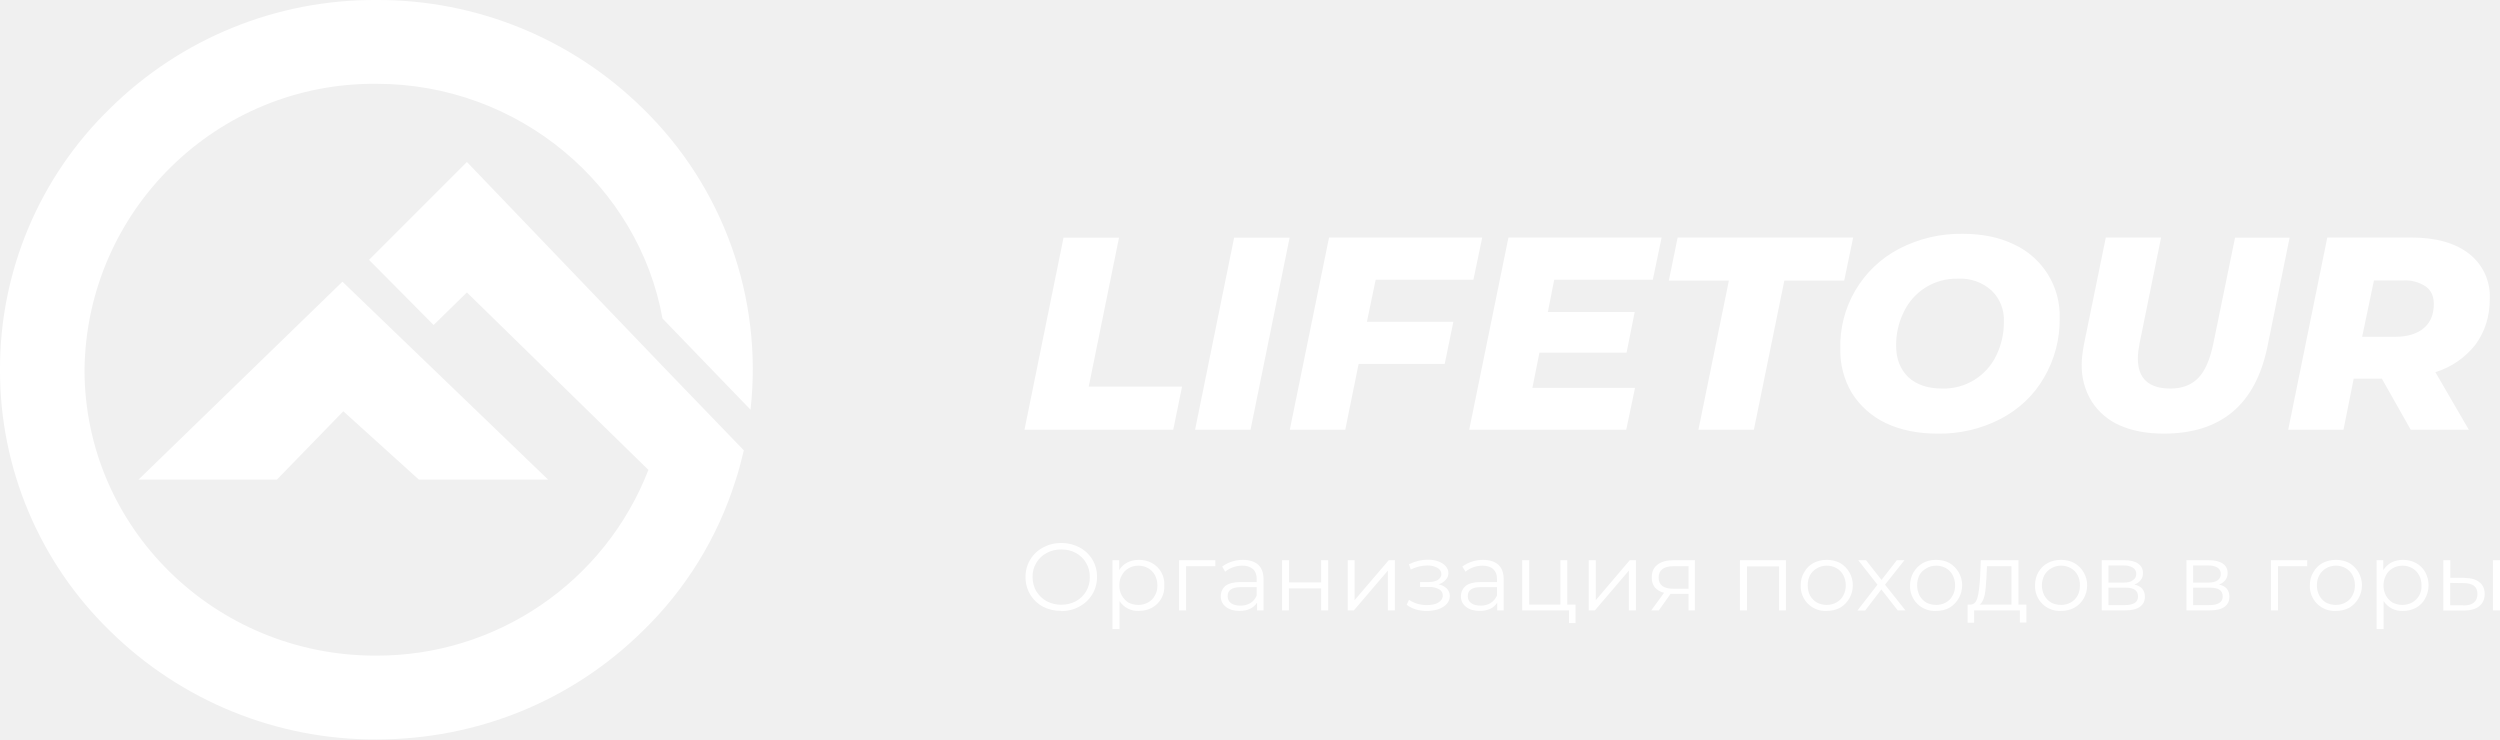
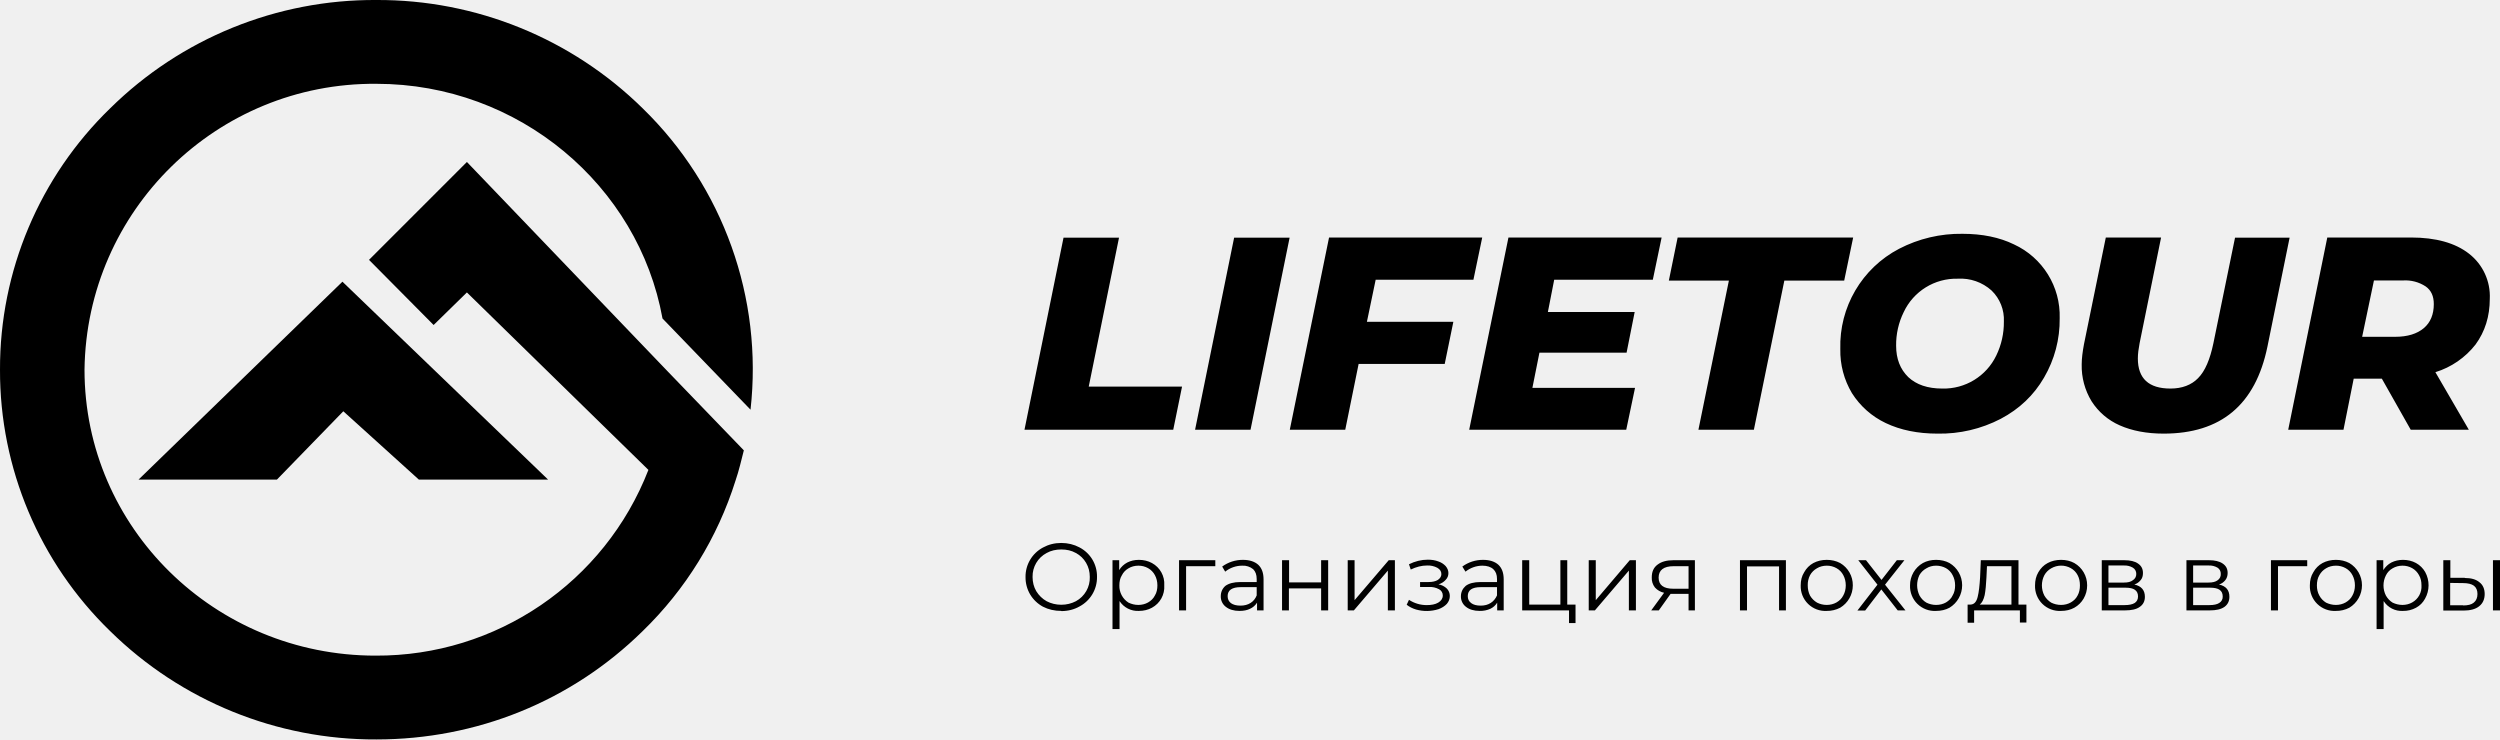
<svg xmlns="http://www.w3.org/2000/svg" viewBox="0 0 142 42" fill="none">
-   <path d="m15.73 27.24 3.77-3.88 4.29 3.88h7.34l-11.68-11.24-11.58 11.24h7.86Z" fill="#fff" />
-   <path d="m26.52 9.2-5.56 5.56 3.67 3.7 1.89-1.85 10.31 10.08a16.54 16.54 0 0 1-15.5 10.55c-9.13 0-16.53-7.27-16.53-16.24a16.45 16.45 0 0 1 16.58-16.24c8.1 0 14.89 5.79 16.25 13.33l5 5.18a20.67 20.67 0 0 0-6.12-17.11 21.43 21.43 0 0 0-15.13-6.16 21.35 21.35 0 0 0-15.12 6.15 20.59 20.59 0 0 0-6.26 14.85 20.6 20.6 0 0 0 6.26 14.85 21.43 21.43 0 0 0 15.12 6.15c5.7 0 11.07-2.17 15.12-6.15a20.46 20.46 0 0 0 5.28-8.56c.19-.55.33-1.16.47-1.71l-4.33-4.49-11.4-11.89Zm33.89 4.3h3.15l-1.72 8.46h5.3l-.5 2.45h-8.45l2.22-10.92Zm9.69 0h3.15l-2.22 10.91h-3.15l2.22-10.92Zm8.04 2.38-.5 2.4h4.91l-.49 2.39h-4.89l-.76 3.74h-3.15l2.23-10.92h8.7l-.5 2.4h-5.55Zm10.14 0-.36 1.84h4.93l-.46 2.31h-4.95l-.4 2h5.83l-.5 2.38h-8.92l2.23-10.92h8.7l-.5 2.4h-5.6Zm9.92.06h-3.41l.5-2.45h9.97l-.51 2.45h-3.4l-1.73 8.47h-3.15l1.73-8.47Zm11.85 8.69c-1.12 0-2.1-.2-2.94-.6a4.6 4.6 0 0 1-1.92-1.7 4.69 4.69 0 0 1-.66-2.5 6.22 6.22 0 0 1 3.34-5.7 7.58 7.58 0 0 1 3.6-.85c1.12 0 2.1.2 2.92.6a4.47 4.47 0 0 1 2.6 4.2 6.5 6.5 0 0 1-.89 3.37c-.58 1-1.4 1.78-2.46 2.34a7.48 7.48 0 0 1-3.59.84Zm.27-2.56a3.31 3.31 0 0 0 3.07-1.88 4.3 4.3 0 0 0 .43-1.92 2.3 2.3 0 0 0-.7-1.77 2.63 2.63 0 0 0-1.92-.67 3.3 3.3 0 0 0-3.07 1.9 4.2 4.2 0 0 0-.43 1.91c0 .74.23 1.33.69 1.78.46.43 1.1.65 1.93.65Zm12.58 2.56c-.97 0-1.8-.16-2.5-.47a3.62 3.62 0 0 1-1.6-1.37 3.86 3.86 0 0 1-.56-2.09c0-.33.05-.72.13-1.15l1.24-6.06h3.14l-1.22 6c-.06.32-.1.6-.1.87 0 1.14.62 1.71 1.85 1.71.66 0 1.19-.2 1.57-.59.4-.4.68-1.07.87-1.98l1.23-6h3.1l-1.26 6.19c-.68 3.3-2.64 4.94-5.9 4.94Zm18.52-7.66c0 1-.27 1.86-.81 2.6a4.62 4.62 0 0 1-2.28 1.57l1.9 3.27h-3.3l-1.64-2.9h-1.6l-.58 2.9h-3.14l2.22-10.92h4.75c1.42 0 2.52.31 3.3.92a3.06 3.06 0 0 1 1.18 2.56Zm-3.18.3c0-.45-.15-.78-.46-1a2.1 2.1 0 0 0-1.29-.34h-1.65l-.67 3.2h1.88c.7 0 1.24-.17 1.62-.49.38-.32.57-.78.57-1.37Zm-77.96 17.43c-.38 0-.73-.08-1.04-.24a1.9 1.9 0 0 1-.73-.7 1.9 1.9 0 0 1-.26-.98 1.87 1.87 0 0 1 .99-1.68c.31-.17.66-.26 1.04-.26s.73.09 1.03.25a1.85 1.85 0 0 1 1 1.68 1.87 1.87 0 0 1-1 1.68c-.3.17-.65.26-1.03.26Zm0-.35c.3 0 .58-.07.83-.2a1.51 1.51 0 0 0 .79-1.38c0-.3-.07-.56-.21-.8a1.46 1.46 0 0 0-.58-.56c-.25-.14-.52-.2-.83-.2-.3 0-.58.06-.83.2a1.5 1.5 0 0 0-.8 1.36c0 .3.07.57.21.81.15.24.34.43.59.57.25.13.53.2.83.2Zm4.41-2.55c.27 0 .52.06.74.18a1.34 1.34 0 0 1 .7 1.27 1.34 1.34 0 0 1-.7 1.27c-.22.12-.47.18-.74.18a1.23 1.23 0 0 1-1.1-.56v1.59h-.4v-3.91h.38v.56c.11-.18.27-.33.46-.43.2-.1.41-.15.66-.15Zm-.03 2.56c.2 0 .39-.05.55-.14.17-.1.3-.22.39-.4.1-.16.14-.36.14-.57 0-.22-.05-.41-.14-.58a.99.99 0 0 0-.39-.4 1.1 1.1 0 0 0-.55-.14c-.2 0-.4.05-.56.15a.92.92 0 0 0-.38.4c-.1.16-.14.35-.14.57a1.12 1.12 0 0 0 .52.98c.17.08.35.13.56.13Zm4.37-2.2h-1.66v2.51h-.4v-2.85h2.06v.34Zm1.57-.36c.38 0 .67.1.87.28.2.19.3.46.3.83v1.76h-.37v-.44a.9.9 0 0 1-.4.35c-.16.08-.36.12-.6.12-.32 0-.58-.08-.77-.23a.73.73 0 0 1-.29-.6c0-.24.09-.44.26-.59.19-.14.47-.22.86-.22h.92v-.17c0-.25-.07-.43-.2-.56a.9.9 0 0 0-.62-.2 1.54 1.54 0 0 0-.97.34l-.17-.29a1.97 1.97 0 0 1 1.18-.38Zm-.14 2.6c.22 0 .41-.05.57-.15.16-.1.28-.25.35-.43v-.47h-.9c-.5 0-.75.17-.75.51 0 .17.06.3.19.4.13.09.3.14.54.14Zm2.36-2.58h.4v1.26h1.82v-1.26h.4v2.85h-.4v-1.25h-1.83v1.25h-.39v-2.85Zm3.73 0h.39v2.27l1.94-2.27h.35v2.85h-.4v-2.26l-1.93 2.26h-.35v-2.85Zm5.15 1.37a.9.9 0 0 1 .48.24.6.6 0 0 1 .17.42c0 .17-.06.32-.17.45-.12.13-.28.23-.47.3a2.24 2.24 0 0 1-1.28.02c-.2-.06-.38-.15-.53-.27l.13-.28a1.82 1.82 0 0 0 1 .3c.27 0 .49-.04.66-.14.17-.1.26-.24.26-.4a.39.39 0 0 0-.21-.36 1.09 1.09 0 0 0-.58-.13h-.5v-.28h.48c.22 0 .4-.04.53-.12.13-.09.2-.2.2-.33 0-.16-.08-.27-.23-.36a1.13 1.13 0 0 0-.58-.13c-.31 0-.62.08-.93.23l-.1-.3c.34-.17.7-.26 1.07-.26.22 0 .42.03.6.1a1 1 0 0 1 .41.26c.1.12.16.25.16.4 0 .15-.05.28-.16.39-.1.11-.23.2-.4.25Zm2.54-1.39c.38 0 .67.1.87.28.2.19.3.46.3.83v1.76h-.37v-.44a.9.9 0 0 1-.39.35 1.4 1.4 0 0 1-.6.12c-.33 0-.59-.08-.78-.23a.73.73 0 0 1-.29-.6c0-.24.1-.44.27-.59.18-.14.46-.22.85-.22h.93v-.17c0-.25-.07-.43-.21-.56-.14-.13-.35-.2-.62-.2a1.54 1.54 0 0 0-.96.34l-.18-.29a1.97 1.97 0 0 1 1.18-.38Zm-.14 2.6c.23 0 .41-.05.57-.15.16-.1.28-.25.36-.43v-.47h-.92c-.5 0-.74.17-.74.51 0 .17.06.3.2.4.12.09.3.14.53.14Zm5.39-.06v1.05h-.37v-.72h-2.66v-2.85h.4v2.52h1.77v-2.52h.39v2.52h.47Zm.75-2.52h.4v2.27l1.93-2.27h.35v2.85h-.4v-2.26l-1.93 2.26h-.35v-2.85Zm6.03 0v2.85h-.36v-.94h-1.02l-.67.94h-.43l.73-1a.98.98 0 0 1-.52-.3.86.86 0 0 1-.18-.57c0-.32.1-.56.33-.73.22-.17.52-.25.9-.25h1.22Zm-2.06.99c0 .42.28.63.83.63h.87v-1.28h-.85c-.56 0-.85.22-.85.65Zm7.23-.99v2.85h-.39v-2.5h-1.82v2.5h-.4v-2.85h2.61Zm2.32 2.88a1.4 1.4 0 0 1-1.48-1.45c0-.28.06-.53.2-.75.12-.22.3-.4.52-.52.23-.12.48-.18.76-.18s.53.06.76.18a1.45 1.45 0 0 1 .72 1.27 1.48 1.48 0 0 1-.72 1.27 1.6 1.6 0 0 1-.76.18Zm0-.34c.2 0 .39-.05.55-.14.17-.1.3-.22.39-.4.09-.16.14-.36.14-.57 0-.22-.05-.41-.14-.58a.95.95 0 0 0-.39-.4 1.1 1.1 0 0 0-.55-.14c-.2 0-.4.05-.56.15a1 1 0 0 0-.39.39 1.2 1.2 0 0 0-.13.58c0 .21.04.4.13.58.1.17.23.3.4.4.16.08.34.13.55.13Zm4.03.31-.93-1.19-.92 1.2h-.44l1.14-1.47-1.09-1.39h.44l.88 1.12.87-1.12h.43l-1.1 1.39 1.16 1.46h-.44Zm2.18.03a1.4 1.4 0 0 1-1.48-1.45 1.45 1.45 0 0 1 .73-1.27c.22-.12.47-.18.75-.18s.54.06.76.18a1.46 1.46 0 0 1 .72 1.26 1.49 1.49 0 0 1-.72 1.28c-.22.12-.48.18-.76.18Zm0-.34c.21 0 .4-.05.56-.14.16-.1.3-.22.38-.4.1-.16.14-.36.14-.57 0-.22-.05-.41-.14-.58a.95.95 0 0 0-.38-.4 1.16 1.16 0 0 0-.56-.14c-.2 0-.39.05-.55.15a1 1 0 0 0-.4.39 1.34 1.34 0 0 0 .01 1.16c.1.17.22.3.39.4.16.08.35.13.55.13Zm5.13-.02v1.02h-.37v-.69h-2.6v.7h-.37v-1.03h.17c.2-.01.33-.15.4-.43.07-.27.11-.65.14-1.13l.04-.96h2.14v2.52h.45Zm-2.27-1.54c-.02.4-.05.74-.1 1-.06.26-.15.44-.28.54h1.8v-2.18h-1.39l-.03.64Zm4.24 1.9a1.4 1.4 0 0 1-1.48-1.45c0-.28.06-.53.19-.75.13-.22.3-.4.53-.52.22-.12.48-.18.76-.18s.53.06.75.18a1.45 1.45 0 0 1 .73 1.27c0 .28-.07.52-.2.75-.13.22-.3.39-.53.52-.22.12-.47.18-.75.18Zm0-.34c.2 0 .39-.05.55-.14.17-.1.3-.22.39-.4.09-.16.13-.36.13-.57 0-.22-.04-.41-.13-.58a.95.95 0 0 0-.39-.4 1.12 1.12 0 0 0-1.11.01 1 1 0 0 0-.39.39 1.27 1.27 0 0 0 0 1.16c.1.17.23.3.39.4.16.08.35.13.56.13Zm4.16-1.16c.4.09.6.32.6.7 0 .25-.1.44-.29.57-.19.14-.47.2-.84.2h-1.32v-2.85h1.28c.33 0 .6.06.78.19.19.13.28.3.28.54 0 .16-.04.3-.13.4-.09.11-.2.2-.36.25Zm-1.47-.11h.88c.22 0 .39-.04.5-.13a.4.4 0 0 0 .2-.36.4.4 0 0 0-.2-.36.92.92 0 0 0-.5-.12h-.88v.97Zm.92 1.28c.25 0 .44-.04.57-.12.12-.08.19-.2.19-.37 0-.17-.06-.3-.18-.38-.11-.08-.29-.12-.54-.12h-.96v.99h.92Zm5.36-1.17c.4.09.59.32.59.7 0 .25-.1.44-.28.57-.2.14-.47.2-.84.2h-1.32v-2.85h1.28c.33 0 .59.06.78.19.19.13.28.3.28.54 0 .16-.05.3-.13.4-.09.11-.2.2-.36.25Zm-1.47-.11h.87c.23 0 .4-.04.52-.13a.4.4 0 0 0 .18-.36.4.4 0 0 0-.19-.36.92.92 0 0 0-.5-.12h-.88v.97Zm.92 1.28c.25 0 .44-.04.56-.12a.4.4 0 0 0 .2-.37c0-.17-.06-.3-.18-.38-.11-.08-.3-.12-.54-.12h-.96v.99h.92Zm5.56-2.21h-1.66v2.51h-.4v-2.85h2.06v.34Zm1.63 2.54a1.4 1.4 0 0 1-1.48-1.45c0-.28.06-.53.2-.75.12-.22.3-.4.52-.52.23-.12.48-.18.76-.18s.53.06.76.18a1.46 1.46 0 0 1 .72 1.26 1.49 1.49 0 0 1-.72 1.28 1.6 1.6 0 0 1-.76.18Zm0-.34c.2 0 .39-.05.55-.14.17-.1.3-.22.39-.4.09-.16.14-.36.14-.57 0-.22-.05-.41-.14-.58a.95.95 0 0 0-.39-.4 1.1 1.1 0 0 0-.55-.14c-.2 0-.4.05-.56.15a.99.99 0 0 0-.38.39c-.1.17-.14.36-.14.58 0 .21.04.4.14.58.09.17.22.3.38.4.17.08.35.13.56.13Zm3.81-2.56c.27 0 .52.06.74.18.22.12.4.3.52.51a1.56 1.56 0 0 1-.01 1.52c-.12.22-.29.39-.51.51a1.5 1.5 0 0 1-.74.18 1.22 1.22 0 0 1-1.1-.56v1.59h-.4v-3.91h.38v.56c.12-.18.27-.33.46-.43.2-.1.42-.15.66-.15Zm-.03 2.56c.2 0 .39-.05.55-.14a1.03 1.03 0 0 0 .53-.97c0-.22-.04-.41-.14-.58a.98.98 0 0 0-.39-.4 1.1 1.1 0 0 0-.55-.14c-.2 0-.39.05-.56.15a.92.92 0 0 0-.38.4 1.27 1.27 0 0 0 0 1.15c.1.17.22.3.38.4.17.08.36.13.56.13Zm3.54-1.53c.37 0 .64.08.83.24.2.15.3.38.3.67 0 .3-.11.54-.32.7-.2.16-.5.24-.88.24h-1.15v-2.86h.4v1h.82Zm1.6-1.01h.4v2.85h-.4v-2.85Zm-1.7 2.57c.28 0 .48-.05.61-.16.14-.11.21-.28.21-.49 0-.2-.06-.36-.2-.47-.14-.1-.34-.15-.61-.15l-.74-.01v1.27h.74Z" fill="#fff" />
+   <path d="m15.73 27.24 3.77-3.88 4.29 3.88h7.34l-11.68-11.24-11.58 11.24h7.86Z" fill="currentColor" />
+   <path d="m26.52 9.2-5.56 5.56 3.67 3.7 1.89-1.85 10.31 10.08a16.54 16.54 0 0 1-15.5 10.55c-9.13 0-16.53-7.27-16.53-16.24a16.45 16.45 0 0 1 16.58-16.24c8.1 0 14.89 5.79 16.25 13.33l5 5.18a20.67 20.67 0 0 0-6.12-17.11 21.43 21.43 0 0 0-15.13-6.16 21.35 21.35 0 0 0-15.12 6.15 20.59 20.59 0 0 0-6.26 14.85 20.6 20.6 0 0 0 6.26 14.85 21.43 21.43 0 0 0 15.12 6.15c5.7 0 11.07-2.17 15.12-6.15a20.46 20.46 0 0 0 5.28-8.56c.19-.55.33-1.16.47-1.71l-4.33-4.49-11.4-11.89Zm33.89 4.3h3.15l-1.72 8.46h5.3l-.5 2.45h-8.45l2.22-10.92Zm9.69 0h3.15l-2.22 10.91h-3.15l2.22-10.92Zm8.04 2.38-.5 2.4h4.91l-.49 2.39h-4.89l-.76 3.74h-3.15l2.23-10.92h8.7l-.5 2.4h-5.55Zm10.14 0-.36 1.84h4.93l-.46 2.31h-4.95l-.4 2h5.83l-.5 2.38h-8.92l2.23-10.92h8.7l-.5 2.4h-5.6Zm9.92.06h-3.41l.5-2.45h9.97l-.51 2.45h-3.4l-1.73 8.47h-3.15l1.73-8.47Zm11.85 8.69c-1.12 0-2.1-.2-2.94-.6a4.6 4.6 0 0 1-1.92-1.7 4.69 4.69 0 0 1-.66-2.5 6.22 6.22 0 0 1 3.34-5.7 7.58 7.58 0 0 1 3.6-.85c1.12 0 2.1.2 2.92.6a4.47 4.47 0 0 1 2.6 4.2 6.5 6.5 0 0 1-.89 3.37c-.58 1-1.4 1.78-2.46 2.34a7.48 7.48 0 0 1-3.59.84Zm.27-2.56a3.31 3.31 0 0 0 3.07-1.88 4.3 4.3 0 0 0 .43-1.92 2.3 2.3 0 0 0-.7-1.77 2.63 2.63 0 0 0-1.92-.67 3.3 3.3 0 0 0-3.07 1.9 4.2 4.2 0 0 0-.43 1.91c0 .74.23 1.33.69 1.78.46.43 1.1.65 1.93.65Zm12.58 2.56c-.97 0-1.8-.16-2.5-.47a3.62 3.62 0 0 1-1.6-1.37 3.86 3.86 0 0 1-.56-2.09c0-.33.05-.72.13-1.15l1.24-6.06h3.14l-1.22 6c-.06.32-.1.6-.1.87 0 1.14.62 1.71 1.85 1.71.66 0 1.19-.2 1.57-.59.4-.4.68-1.07.87-1.98l1.23-6h3.1l-1.26 6.19c-.68 3.3-2.64 4.94-5.9 4.94Zm18.52-7.66c0 1-.27 1.86-.81 2.6a4.62 4.62 0 0 1-2.28 1.57l1.9 3.27h-3.3l-1.64-2.9h-1.6l-.58 2.9h-3.14l2.22-10.92h4.75c1.42 0 2.52.31 3.3.92a3.06 3.06 0 0 1 1.18 2.56Zm-3.18.3c0-.45-.15-.78-.46-1a2.1 2.1 0 0 0-1.29-.34h-1.65l-.67 3.2h1.88c.7 0 1.24-.17 1.62-.49.38-.32.57-.78.57-1.37Zm-77.96 17.43c-.38 0-.73-.08-1.04-.24a1.9 1.9 0 0 1-.73-.7 1.9 1.9 0 0 1-.26-.98 1.87 1.87 0 0 1 .99-1.68c.31-.17.66-.26 1.04-.26s.73.09 1.03.25a1.85 1.85 0 0 1 1 1.68 1.87 1.87 0 0 1-1 1.68c-.3.17-.65.26-1.03.26Zm0-.35c.3 0 .58-.07.83-.2a1.51 1.51 0 0 0 .79-1.38c0-.3-.07-.56-.21-.8a1.46 1.46 0 0 0-.58-.56c-.25-.14-.52-.2-.83-.2-.3 0-.58.06-.83.2a1.5 1.5 0 0 0-.8 1.36c0 .3.07.57.21.81.15.24.34.43.59.57.25.13.53.2.83.2Zm4.41-2.55c.27 0 .52.06.74.18a1.34 1.34 0 0 1 .7 1.27 1.34 1.34 0 0 1-.7 1.27c-.22.12-.47.18-.74.18a1.23 1.23 0 0 1-1.1-.56v1.59h-.4v-3.91h.38v.56c.11-.18.27-.33.46-.43.2-.1.41-.15.66-.15Zm-.03 2.56c.2 0 .39-.05.55-.14.17-.1.3-.22.39-.4.1-.16.14-.36.14-.57 0-.22-.05-.41-.14-.58a.99.99 0 0 0-.39-.4 1.1 1.1 0 0 0-.55-.14c-.2 0-.4.05-.56.15a.92.92 0 0 0-.38.4c-.1.16-.14.35-.14.57a1.12 1.12 0 0 0 .52.98c.17.08.35.13.56.13Zm4.37-2.2h-1.66v2.51h-.4v-2.85h2.06v.34Zm1.57-.36c.38 0 .67.1.87.28.2.19.3.46.3.83v1.76h-.37v-.44a.9.9 0 0 1-.4.35c-.16.08-.36.12-.6.12-.32 0-.58-.08-.77-.23a.73.73 0 0 1-.29-.6c0-.24.09-.44.26-.59.19-.14.47-.22.86-.22h.92v-.17c0-.25-.07-.43-.2-.56a.9.9 0 0 0-.62-.2 1.54 1.54 0 0 0-.97.34l-.17-.29a1.97 1.97 0 0 1 1.18-.38Zm-.14 2.6c.22 0 .41-.05.57-.15.16-.1.28-.25.35-.43v-.47h-.9c-.5 0-.75.17-.75.51 0 .17.06.3.19.4.13.09.3.14.54.14Zm2.36-2.58h.4v1.26h1.82v-1.26h.4v2.85h-.4v-1.25h-1.83v1.25h-.39v-2.85Zm3.73 0h.39v2.27l1.94-2.27h.35v2.85h-.4v-2.26l-1.93 2.26h-.35v-2.85Zm5.15 1.37a.9.9 0 0 1 .48.24.6.6 0 0 1 .17.42c0 .17-.06.32-.17.45-.12.13-.28.23-.47.3a2.24 2.24 0 0 1-1.28.02c-.2-.06-.38-.15-.53-.27l.13-.28a1.82 1.82 0 0 0 1 .3c.27 0 .49-.04.66-.14.17-.1.26-.24.26-.4a.39.39 0 0 0-.21-.36 1.09 1.09 0 0 0-.58-.13h-.5v-.28h.48c.22 0 .4-.04.53-.12.13-.09.2-.2.2-.33 0-.16-.08-.27-.23-.36a1.13 1.13 0 0 0-.58-.13c-.31 0-.62.08-.93.23l-.1-.3c.34-.17.7-.26 1.07-.26.22 0 .42.03.6.1a1 1 0 0 1 .41.26c.1.12.16.25.16.4 0 .15-.05.28-.16.39-.1.11-.23.2-.4.25Zm2.54-1.39c.38 0 .67.1.87.28.2.19.3.46.3.83v1.76h-.37v-.44a.9.9 0 0 1-.39.35 1.4 1.4 0 0 1-.6.12c-.33 0-.59-.08-.78-.23a.73.73 0 0 1-.29-.6c0-.24.1-.44.27-.59.18-.14.46-.22.85-.22h.93v-.17c0-.25-.07-.43-.21-.56-.14-.13-.35-.2-.62-.2a1.54 1.54 0 0 0-.96.34l-.18-.29a1.97 1.97 0 0 1 1.18-.38Zm-.14 2.6c.23 0 .41-.05.57-.15.16-.1.28-.25.36-.43v-.47h-.92c-.5 0-.74.17-.74.51 0 .17.06.3.2.4.12.09.3.14.53.14Zm5.39-.06v1.05h-.37v-.72h-2.66v-2.85h.4v2.52h1.77v-2.52h.39v2.52h.47Zm.75-2.52h.4v2.27l1.93-2.27h.35v2.85h-.4v-2.26l-1.93 2.26h-.35v-2.85Zm6.03 0v2.85h-.36v-.94h-1.02l-.67.94h-.43l.73-1a.98.98 0 0 1-.52-.3.86.86 0 0 1-.18-.57c0-.32.1-.56.33-.73.22-.17.52-.25.9-.25h1.22Zm-2.06.99c0 .42.28.63.83.63h.87v-1.28h-.85c-.56 0-.85.22-.85.65Zm7.23-.99v2.85h-.39v-2.5h-1.82v2.5h-.4v-2.85h2.61Zm2.32 2.88a1.4 1.4 0 0 1-1.48-1.45c0-.28.06-.53.2-.75.12-.22.3-.4.52-.52.23-.12.48-.18.76-.18s.53.06.76.18a1.45 1.45 0 0 1 .72 1.27 1.48 1.48 0 0 1-.72 1.27 1.6 1.6 0 0 1-.76.18Zm0-.34c.2 0 .39-.05.55-.14.17-.1.3-.22.39-.4.09-.16.14-.36.14-.57 0-.22-.05-.41-.14-.58a.95.95 0 0 0-.39-.4 1.1 1.1 0 0 0-.55-.14c-.2 0-.4.05-.56.15a1 1 0 0 0-.39.39 1.2 1.2 0 0 0-.13.58c0 .21.04.4.13.58.1.17.23.3.4.4.16.08.34.13.55.13Zm4.03.31-.93-1.19-.92 1.2h-.44l1.14-1.47-1.09-1.39h.44l.88 1.12.87-1.12h.43l-1.1 1.39 1.16 1.46h-.44Zm2.18.03a1.4 1.4 0 0 1-1.48-1.45 1.45 1.45 0 0 1 .73-1.27c.22-.12.47-.18.75-.18s.54.06.76.18a1.46 1.46 0 0 1 .72 1.26 1.49 1.49 0 0 1-.72 1.28c-.22.12-.48.18-.76.18Zm0-.34c.21 0 .4-.05.56-.14.16-.1.3-.22.38-.4.1-.16.14-.36.14-.57 0-.22-.05-.41-.14-.58a.95.95 0 0 0-.38-.4 1.16 1.16 0 0 0-.56-.14c-.2 0-.39.05-.55.15a1 1 0 0 0-.4.39 1.34 1.34 0 0 0 .01 1.16c.1.17.22.3.39.4.16.08.35.13.55.13Zm5.13-.02v1.02h-.37v-.69h-2.6v.7h-.37v-1.03h.17c.2-.01.33-.15.4-.43.07-.27.11-.65.14-1.13l.04-.96h2.14v2.52h.45Zm-2.27-1.54c-.02.4-.05.74-.1 1-.06.26-.15.44-.28.54h1.8v-2.18h-1.39l-.03.64Zm4.24 1.9a1.4 1.4 0 0 1-1.48-1.45c0-.28.06-.53.19-.75.13-.22.3-.4.53-.52.22-.12.48-.18.76-.18s.53.06.75.18a1.45 1.45 0 0 1 .73 1.27c0 .28-.07.52-.2.75-.13.22-.3.39-.53.52-.22.12-.47.18-.75.18Zm0-.34c.2 0 .39-.05.55-.14.17-.1.3-.22.39-.4.09-.16.13-.36.13-.57 0-.22-.04-.41-.13-.58a.95.95 0 0 0-.39-.4 1.12 1.12 0 0 0-1.11.01 1 1 0 0 0-.39.39 1.27 1.27 0 0 0 0 1.16c.1.17.23.3.39.4.16.08.35.13.56.13Zm4.16-1.16c.4.09.6.32.6.7 0 .25-.1.44-.29.57-.19.14-.47.2-.84.2h-1.32v-2.85h1.28c.33 0 .6.06.78.19.19.13.28.3.28.54 0 .16-.04.3-.13.4-.09.11-.2.2-.36.25Zm-1.47-.11h.88c.22 0 .39-.04.5-.13a.4.4 0 0 0 .2-.36.4.4 0 0 0-.2-.36.92.92 0 0 0-.5-.12h-.88v.97Zm.92 1.28c.25 0 .44-.04.57-.12.12-.08.19-.2.19-.37 0-.17-.06-.3-.18-.38-.11-.08-.29-.12-.54-.12h-.96v.99h.92Zm5.36-1.17c.4.09.59.32.59.7 0 .25-.1.44-.28.57-.2.14-.47.2-.84.2h-1.32v-2.85h1.28c.33 0 .59.06.78.19.19.13.28.3.28.54 0 .16-.05.3-.13.4-.09.11-.2.2-.36.25Zm-1.47-.11h.87c.23 0 .4-.04.52-.13a.4.4 0 0 0 .18-.36.4.4 0 0 0-.19-.36.92.92 0 0 0-.5-.12h-.88v.97Zm.92 1.28c.25 0 .44-.04.56-.12a.4.4 0 0 0 .2-.37c0-.17-.06-.3-.18-.38-.11-.08-.3-.12-.54-.12h-.96v.99h.92Zm5.56-2.21h-1.66v2.51h-.4v-2.85h2.06v.34Zm1.63 2.54a1.4 1.4 0 0 1-1.48-1.45c0-.28.06-.53.2-.75.12-.22.3-.4.52-.52.23-.12.48-.18.76-.18s.53.06.76.18a1.46 1.46 0 0 1 .72 1.26 1.49 1.49 0 0 1-.72 1.28 1.6 1.6 0 0 1-.76.18Zm0-.34c.2 0 .39-.05.55-.14.17-.1.3-.22.39-.4.09-.16.14-.36.14-.57 0-.22-.05-.41-.14-.58a.95.95 0 0 0-.39-.4 1.1 1.1 0 0 0-.55-.14c-.2 0-.4.05-.56.15a.99.99 0 0 0-.38.39c-.1.17-.14.36-.14.58 0 .21.04.4.14.58.09.17.22.3.38.4.17.08.35.13.56.13Zm3.81-2.56c.27 0 .52.06.74.18.22.12.4.3.52.51a1.56 1.56 0 0 1-.01 1.52c-.12.22-.29.39-.51.51a1.5 1.5 0 0 1-.74.18 1.22 1.22 0 0 1-1.1-.56v1.59h-.4v-3.91h.38v.56c.12-.18.27-.33.46-.43.2-.1.42-.15.66-.15Zm-.03 2.56c.2 0 .39-.05.55-.14a1.03 1.03 0 0 0 .53-.97c0-.22-.04-.41-.14-.58a.98.98 0 0 0-.39-.4 1.1 1.1 0 0 0-.55-.14c-.2 0-.39.05-.56.15a.92.92 0 0 0-.38.4 1.27 1.27 0 0 0 0 1.15c.1.17.22.3.38.4.17.08.36.13.56.13Zm3.54-1.53c.37 0 .64.08.83.24.2.15.3.38.3.67 0 .3-.11.54-.32.7-.2.16-.5.24-.88.24h-1.15v-2.86h.4v1h.82Zm1.6-1.01h.4v2.85h-.4v-2.85Zm-1.7 2.57c.28 0 .48-.05.61-.16.14-.11.21-.28.21-.49 0-.2-.06-.36-.2-.47-.14-.1-.34-.15-.61-.15l-.74-.01v1.27h.74Z" fill="currentColor" />
</svg>
